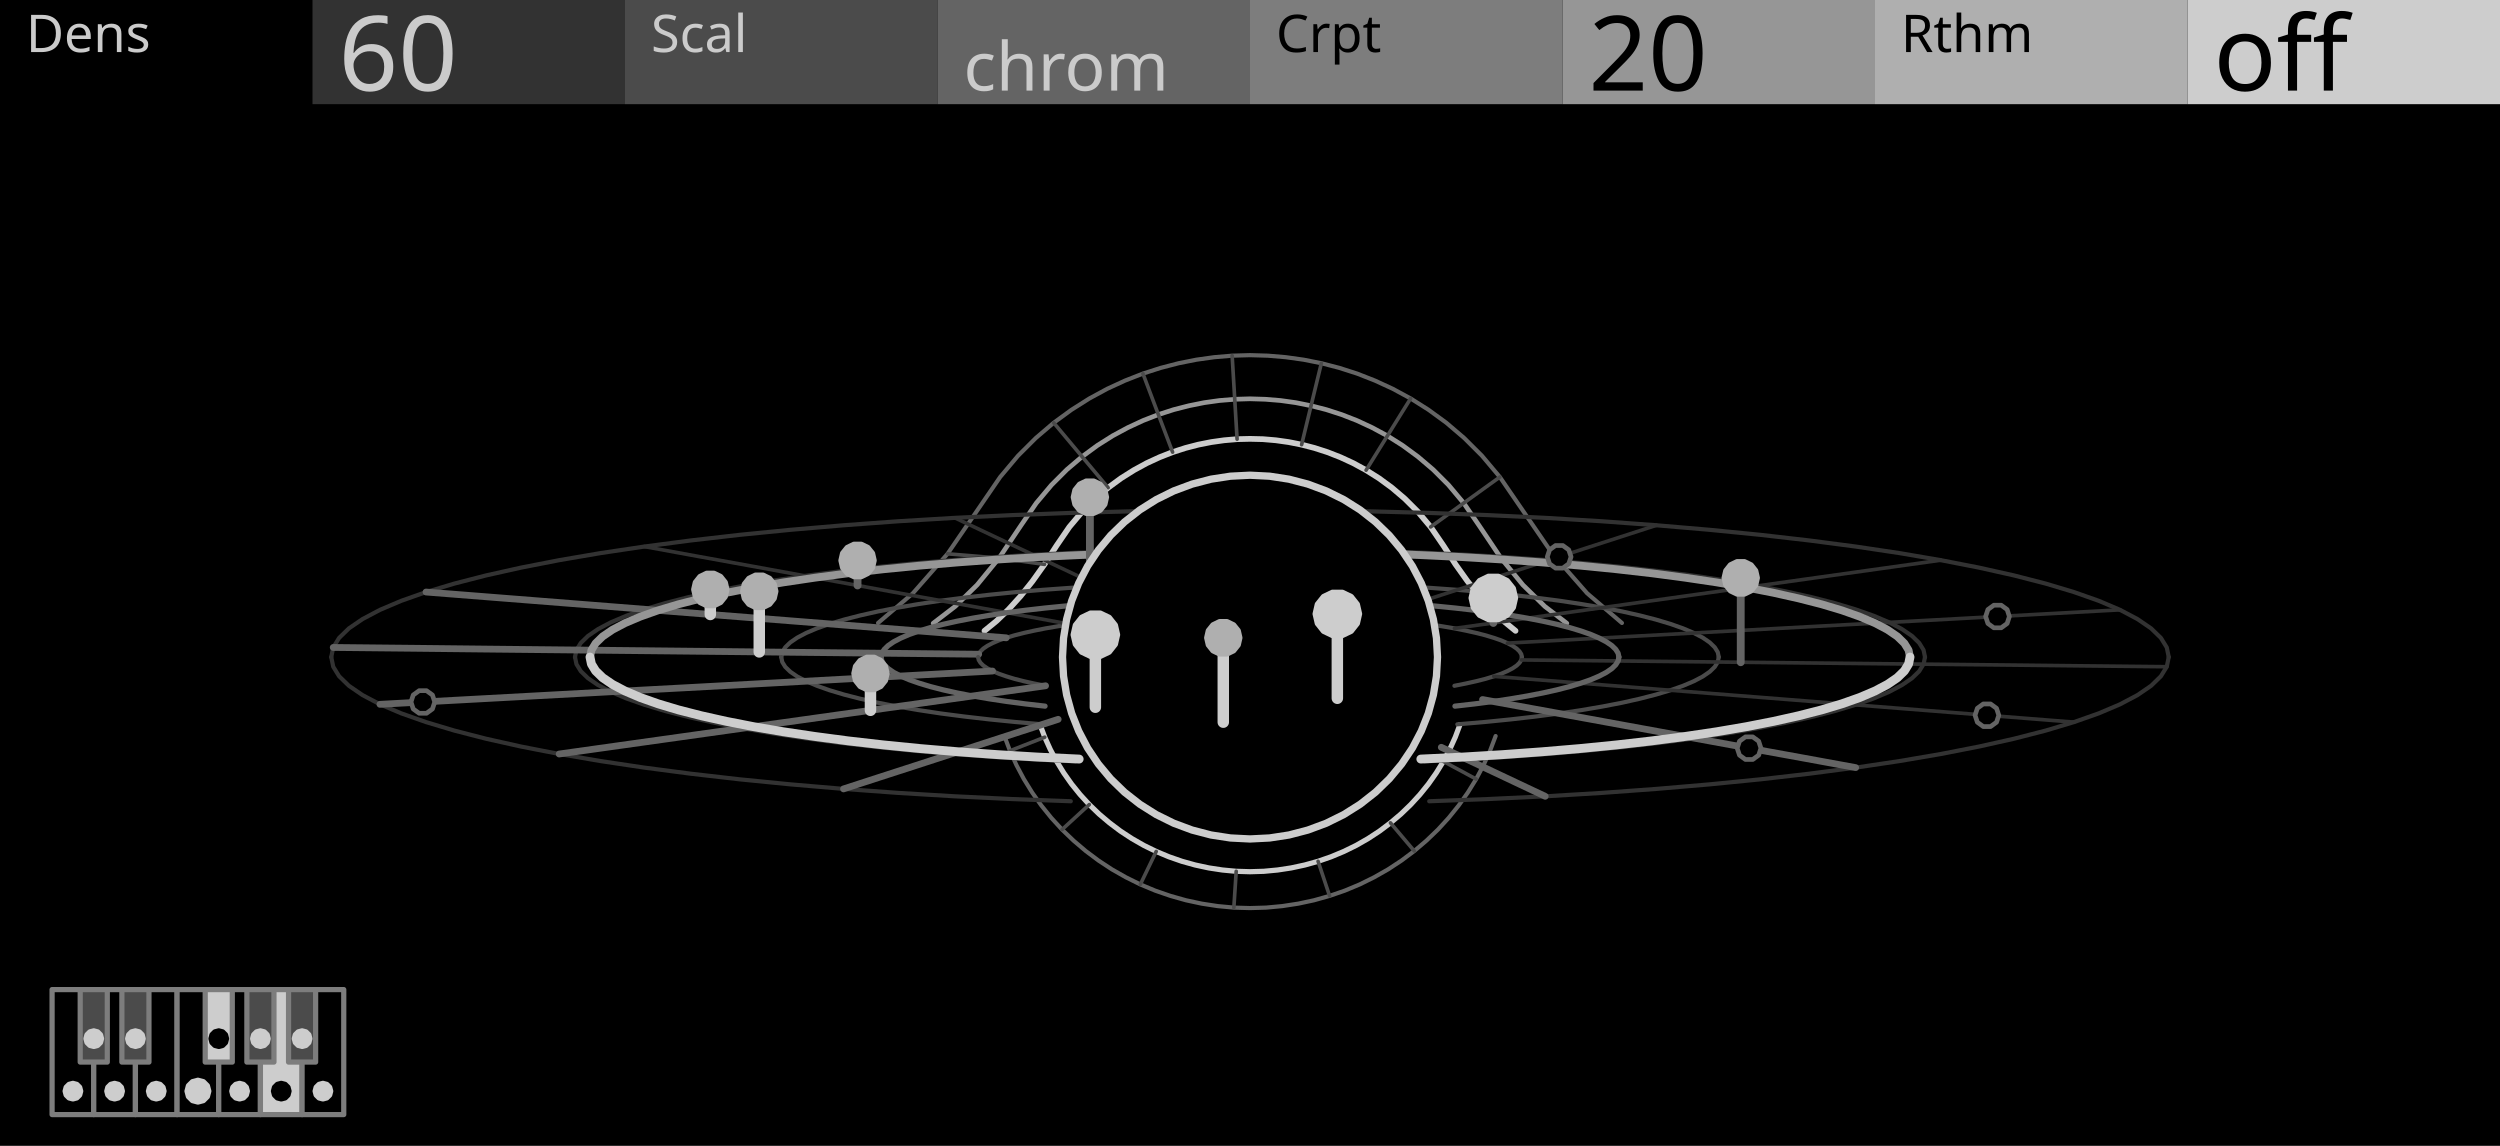
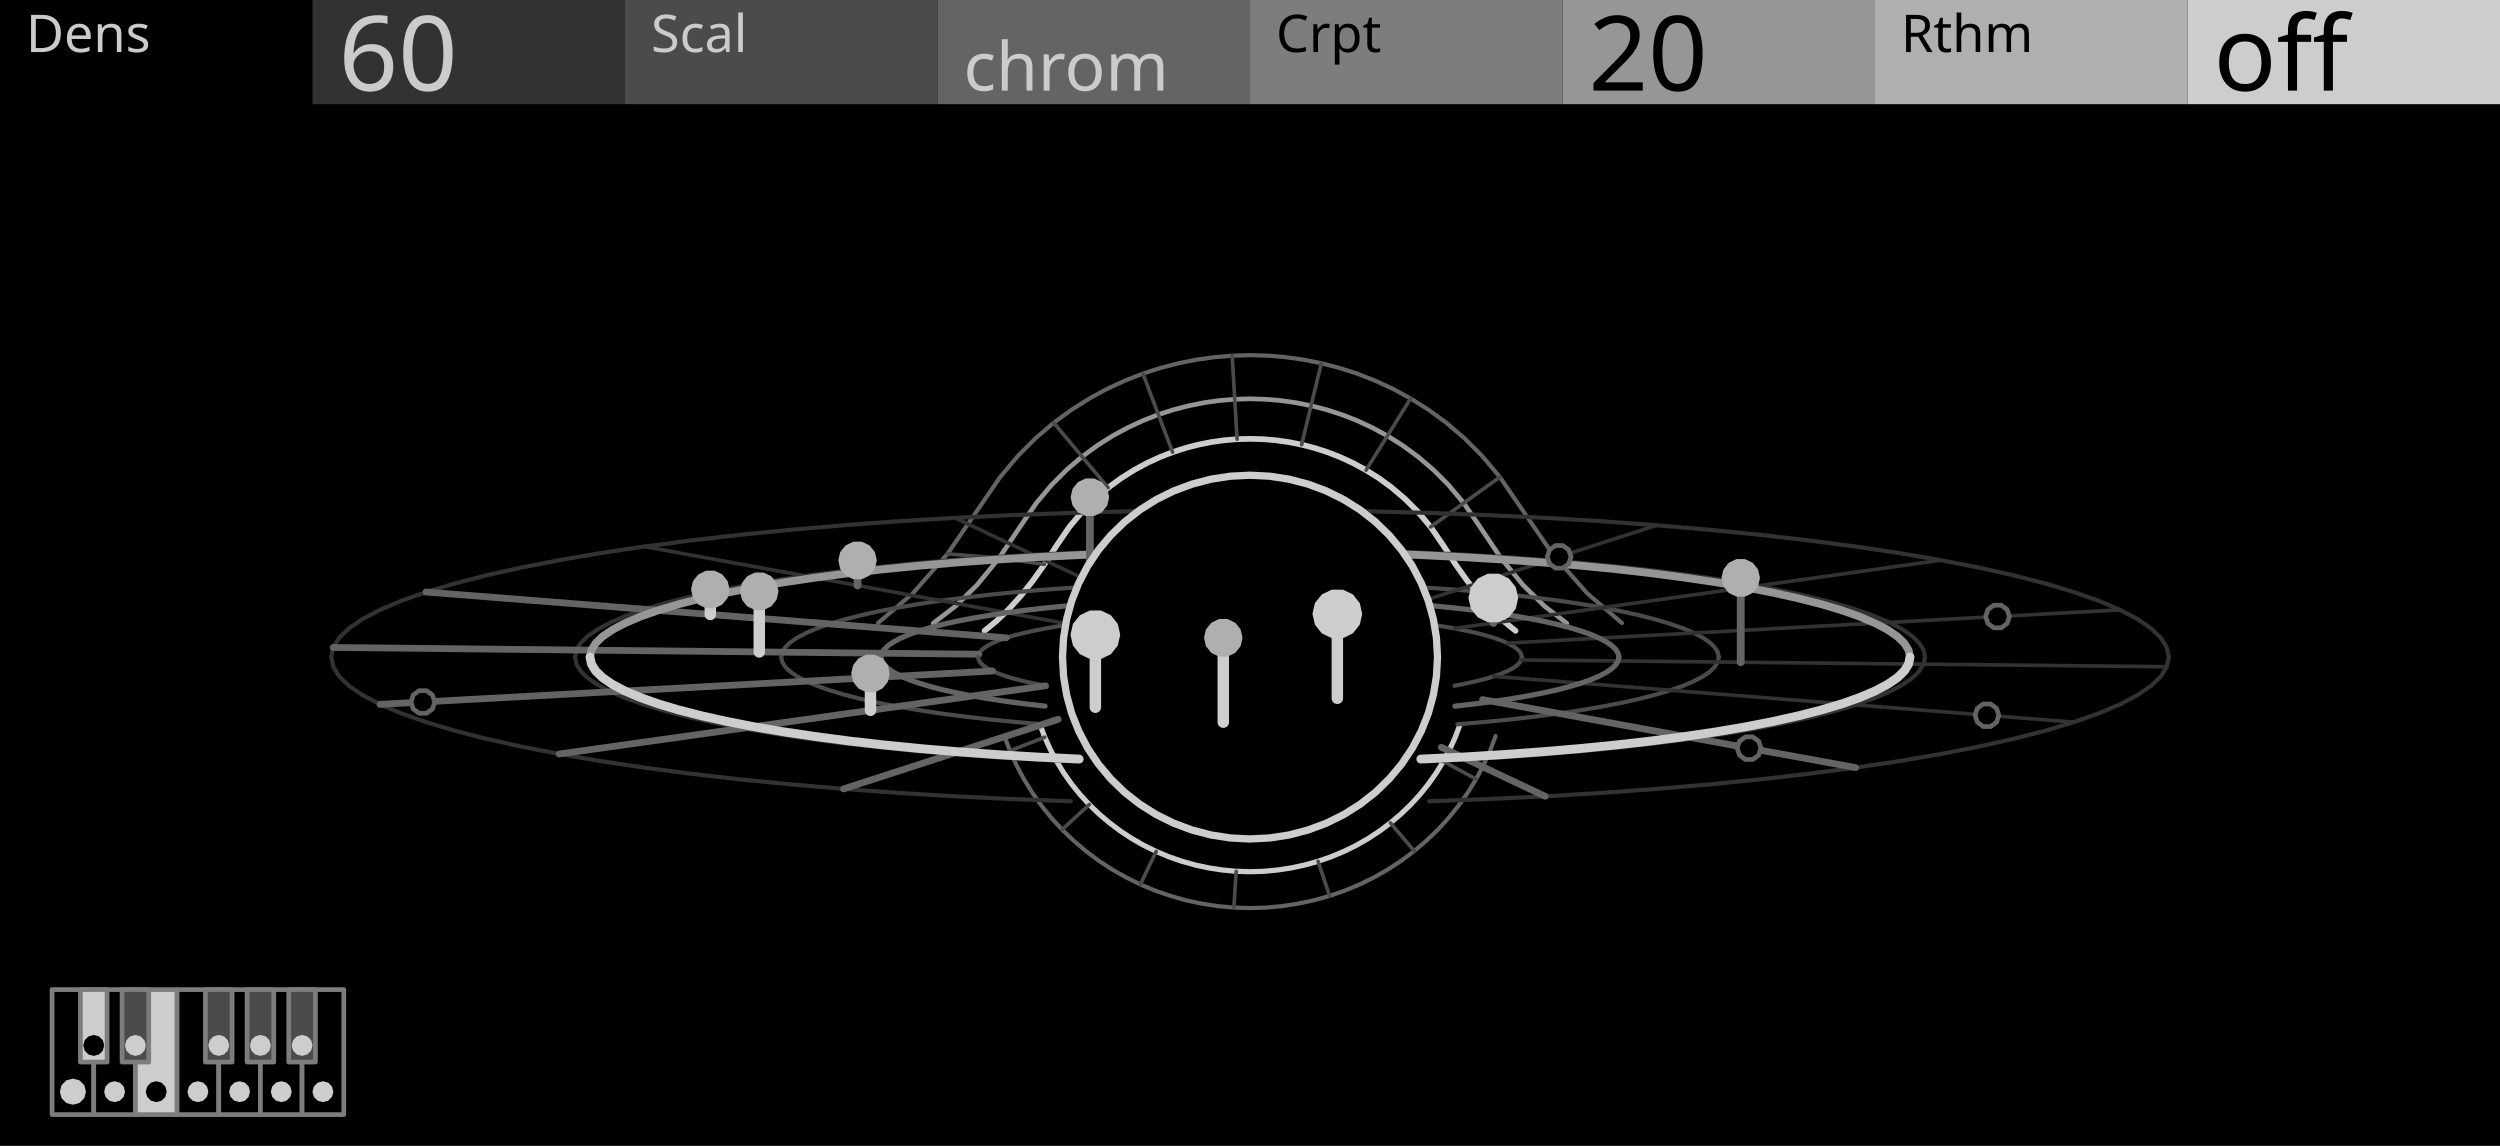
<svg xmlns="http://www.w3.org/2000/svg" width="480" height="220" viewBox="0 0 480 220">
  <rect x="0" y="0" width="480" height="220" fill="#000000" stroke="none" />
  <path d="M189.02,121.12 L191.33,119.23 L193.63,117.02 L195.94,114.47 L198.24,111.59 L200.54,108.36 L202.85,104.78 L205.32,101.17 L207.8,98.22 L210.28,95.75 L212.76,93.64 L215.23,91.83 L217.71,90.27 L220.19,88.92 L222.66,87.78 L225.14,86.81 L227.62,86.01 L230.09,85.37 L232.57,84.88 L235.05,84.53 L237.52,84.32 L240,84.26 L242.48,84.32 L244.95,84.53 L247.43,84.88 L249.91,85.37 L252.38,86.01 L254.86,86.81 L257.34,87.78 L259.81,88.92 L262.29,90.27 L264.77,91.83 L267.24,93.64 L269.72,95.75 L272.2,98.22 L274.68,101.17 L277.15,104.78 L279.46,108.36 L281.76,111.59 L284.06,114.47 L286.37,117.02 L288.67,119.23 L290.98,121.12" fill="none" stroke="#CDCDCD" stroke-width="1.1" stroke-linejoin="round" stroke-linecap="round" />
  <path d="M179.17,119.67 L183.38,116.44 L187.6,112.31 L191.82,107.15 L196.04,100.86 L198.97,96.59 L201.9,93.1 L204.83,90.17 L207.76,87.68 L210.69,85.53 L213.62,83.68 L216.55,82.1 L219.48,80.74 L222.41,79.6 L225.35,78.65 L228.28,77.9 L231.21,77.31 L234.14,76.9 L237.07,76.66 L240,76.57 L242.93,76.66 L245.86,76.9 L248.79,77.31 L251.72,77.9 L254.65,78.65 L257.59,79.6 L260.52,80.74 L263.45,82.1 L266.38,83.68 L269.31,85.53 L272.24,87.68 L275.17,90.17 L278.1,93.1 L281.03,96.59 L283.96,100.86 L288.18,107.15 L292.4,112.31 L296.62,116.44 L300.83,119.67" fill="none" stroke="#969696" stroke-width="0.9" stroke-linejoin="round" stroke-linecap="round" />
  <path d="M168.59,119.61 L175.26,113.92 L181.93,106.33 L188.61,96.58 L192.03,91.59 L195.46,87.51 L198.89,84.09 L202.31,81.17 L205.74,78.67 L209.16,76.51 L212.59,74.65 L216.02,73.07 L219.44,71.73 L222.87,70.63 L226.3,69.74 L229.72,69.06 L233.15,68.58 L236.57,68.29 L240,68.19 L243.43,68.29 L246.85,68.58 L250.28,69.06 L253.7,69.74 L257.13,70.63 L260.56,71.73 L263.98,73.07 L267.41,74.65 L270.84,76.51 L274.26,78.67 L277.69,81.17 L281.11,84.09 L284.54,87.51 L287.97,91.59 L291.39,96.58 L298.07,106.33 L304.74,113.92 L311.41,119.61" fill="none" stroke="#646464" stroke-width="0.8" stroke-linejoin="round" stroke-linecap="round" />
  <path d="M200.54,108.36 L191.82,107.15 L181.93,106.33" fill="none" stroke="#4B4B4B" stroke-width="0.7" stroke-linejoin="round" stroke-linecap="round" />
  <path d="M212.76,93.64 L207.76,87.68 L202.31,81.17" fill="none" stroke="#4B4B4B" stroke-width="0.7" stroke-linejoin="round" stroke-linecap="round" />
  <path d="M225.14,86.81 L222.41,79.6 L219.44,71.73" fill="none" stroke="#4B4B4B" stroke-width="0.7" stroke-linejoin="round" stroke-linecap="round" />
  <path d="M237.52,84.32 L237.07,76.66 L236.57,68.29" fill="none" stroke="#4B4B4B" stroke-width="0.7" stroke-linejoin="round" stroke-linecap="round" />
  <path d="M249.91,85.37 L251.72,77.9 L253.7,69.74" fill="none" stroke="#4B4B4B" stroke-width="0.7" stroke-linejoin="round" stroke-linecap="round" />
  <path d="M262.29,90.27 L266.38,83.68 L270.84,76.51" fill="none" stroke="#4B4B4B" stroke-width="0.7" stroke-linejoin="round" stroke-linecap="round" />
  <path d="M274.68,101.17 L281.03,96.59 L287.97,91.59" fill="none" stroke="#4B4B4B" stroke-width="0.7" stroke-linejoin="round" stroke-linecap="round" />
  <path d="M280.32,139.12 L279.41,141.54 L278.34,143.9 L277.12,146.19 L275.76,148.4 L274.26,150.53 L272.62,152.56 L270.86,154.48 L268.97,156.3 L266.97,157.99 L264.87,159.57 L262.67,161.01 L260.38,162.32 L258.01,163.48 L255.57,164.5 L253.07,165.37 L250.52,166.08 L247.92,166.64 L245.3,167.04 L242.65,167.29 L240,167.37 L237.35,167.29 L234.7,167.04 L232.08,166.64 L229.48,166.08 L226.93,165.37 L224.43,164.5 L221.99,163.48 L219.62,162.32 L217.33,161.01 L215.13,159.57 L213.03,157.99 L211.03,156.3 L209.14,154.48 L207.38,152.56 L205.74,150.53 L204.24,148.4 L202.88,146.19 L201.66,143.9 L200.59,141.54 L199.68,139.12" fill="none" stroke="#CDCDCD" stroke-width="1" stroke-linejoin="round" stroke-linecap="round" />
  <path d="M287.16,141.32 L286.09,144.15 L284.84,146.91 L283.42,149.58 L281.82,152.17 L280.06,154.66 L278.15,157.03 L276.09,159.28 L273.88,161.4 L271.54,163.39 L269.08,165.23 L266.51,166.92 L263.83,168.44 L261.06,169.81 L258.21,171 L255.28,172.01 L252.3,172.85 L249.27,173.5 L246.2,173.97 L243.1,174.26 L240,174.35 L236.9,174.26 L233.8,173.97 L230.73,173.5 L227.7,172.85 L224.72,172.01 L221.79,171 L218.94,169.81 L216.17,168.44 L213.49,166.92 L210.92,165.23 L208.46,163.39 L206.12,161.4 L203.91,159.28 L201.85,157.03 L199.94,154.66 L198.18,152.17 L196.58,149.58 L195.16,146.91 L193.91,144.15 L192.84,141.32" fill="none" stroke="#646464" stroke-width="0.8" stroke-linejoin="round" stroke-linecap="round" />
  <path d="M277.12,146.19 L283.42,149.58" fill="none" stroke="#4B4B4B" stroke-width="0.7" stroke-linejoin="round" stroke-linecap="round" />
  <path d="M266.97,157.99 L271.54,163.39" fill="none" stroke="#4B4B4B" stroke-width="0.7" stroke-linejoin="round" stroke-linecap="round" />
  <path d="M253.07,165.37 L255.28,172.01" fill="none" stroke="#4B4B4B" stroke-width="0.7" stroke-linejoin="round" stroke-linecap="round" />
  <path d="M237.35,167.29 L236.9,174.26" fill="none" stroke="#4B4B4B" stroke-width="0.7" stroke-linejoin="round" stroke-linecap="round" />
  <path d="M221.99,163.48 L218.94,169.81" fill="none" stroke="#4B4B4B" stroke-width="0.7" stroke-linejoin="round" stroke-linecap="round" />
  <path d="M209.14,154.48 L203.91,159.28" fill="none" stroke="#4B4B4B" stroke-width="0.7" stroke-linejoin="round" stroke-linecap="round" />
  <path d="M200.59,141.54 L193.91,144.15" fill="none" stroke="#4B4B4B" stroke-width="0.7" stroke-linejoin="round" stroke-linecap="round" />
  <path d="M187.8,126.16 L187.91,125.61 L188.25,125.07 L188.8,124.53 L189.58,124 L190.57,123.48 L191.77,122.96 L193.18,122.47 L194.79,121.98 L196.6,121.52 L198.59,121.08 L200.75,120.65 L203.09,120.25 L205.58,119.88 L208.22,119.53 L211,119.22 L213.9,118.93 L216.91,118.67 L220.02,118.44 L223.22,118.25 L226.49,118.09 L229.82,117.97 L233.19,117.88 L236.59,117.83 L240,117.81 L243.41,117.83 L246.81,117.88 L250.18,117.97 L253.51,118.09 L256.78,118.25 L259.98,118.44 L263.09,118.67 L266.1,118.93 L269,119.22 L271.78,119.53 L274.42,119.88 L276.91,120.25 L279.25,120.65 L281.41,121.08 L283.4,121.52 L285.21,121.98 L286.82,122.47 L288.23,122.96 L289.43,123.48 L290.42,124 L291.2,124.53 L291.75,125.07 L292.09,125.61 L292.2,126.16" fill="none" stroke="#4B4B4B" stroke-width="0.8" stroke-linejoin="round" stroke-linecap="round" />
  <path d="M150,126.16 L150.19,125.22 L150.77,124.28 L151.73,123.35 L153.07,122.43 L154.78,121.53 L156.85,120.65 L159.28,119.79 L162.06,118.96 L165.17,118.16 L168.6,117.39 L172.33,116.67 L176.36,115.98 L180.66,115.33 L185.21,114.74 L190,114.19 L195,113.69 L200.19,113.25 L205.56,112.86 L211.07,112.52 L216.71,112.25 L222.44,112.04 L228.25,111.88 L234.11,111.79 L240,111.76 L245.89,111.79 L251.75,111.88 L257.56,112.04 L263.29,112.25 L268.93,112.52 L274.44,112.86 L279.81,113.25 L285,113.69 L290,114.19 L294.79,114.74 L299.34,115.33 L303.64,115.98 L307.67,116.67 L311.4,117.39 L314.83,118.16 L317.94,118.96 L320.72,119.79 L323.15,120.65 L325.22,121.53 L326.93,122.43 L328.27,123.35 L329.23,124.28 L329.81,125.22 L330,126.16" fill="none" stroke="#4B4B4B" stroke-width="0.8" stroke-linejoin="round" stroke-linecap="round" />
  <path d="M110.4,126.16 L110.68,124.8 L111.51,123.45 L112.89,122.11 L114.82,120.79 L117.28,119.49 L120.27,118.22 L123.77,116.99 L127.76,115.79 L132.24,114.64 L137.18,113.54 L142.56,112.49 L148.36,111.5 L154.55,110.57 L161.1,109.71 L168,108.92 L175.2,108.2 L182.68,107.56 L190.4,107 L198.34,106.52 L206.46,106.13 L214.72,105.82 L223.08,105.6 L231.52,105.47 L240,105.42 L248.48,105.47 L256.92,105.6 L265.28,105.82 L273.54,106.13 L281.66,106.52 L289.6,107 L297.32,107.56 L304.8,108.2 L312,108.92 L318.9,109.71 L325.45,110.57 L331.64,111.5 L337.44,112.49 L342.82,113.54 L347.76,114.64 L352.24,115.79 L356.23,116.99 L359.73,118.22 L362.72,119.49 L365.18,120.79 L367.11,122.11 L368.49,123.45 L369.32,124.8 L369.6,126.16" fill="none" stroke="#323232" stroke-width="0.8" stroke-linejoin="round" stroke-linecap="round" />
  <path d="M63.6,126.16 L63.98,124.31 L65.11,122.48 L66.99,120.65 L69.61,118.86 L72.96,117.09 L77.03,115.36 L81.79,113.68 L87.23,112.05 L93.33,110.48 L100.05,108.98 L107.38,107.55 L115.27,106.2 L123.69,104.94 L132.61,103.77 L142,102.69 L151.8,101.72 L161.98,100.85 L172.49,100.08 L183.3,99.43 L194.34,98.9 L205.59,98.48 L216.98,98.18 L228.46,98 L240,97.94 L251.54,98 L263.02,98.18 L274.41,98.48 L285.66,98.9 L296.7,99.43 L307.51,100.08 L318.02,100.85 L328.2,101.72 L338,102.69 L347.39,103.77 L356.31,104.94 L364.73,106.2 L372.62,107.55 L379.95,108.98 L386.67,110.48 L392.77,112.05 L398.21,113.68 L402.97,115.36 L407.04,117.09 L410.39,118.86 L413.01,120.65 L414.89,122.48 L416.02,124.31 L416.4,126.16" fill="none" stroke="#323232" stroke-width="0.8" stroke-linejoin="round" stroke-linecap="round" />
  <path d="M187.91,125.61 L172.42,125.45 L156.93,125.29 L141.44,125.12 L125.95,124.96 L110.45,124.8 L94.96,124.64 L79.47,124.47 L63.98,124.31" fill="none" stroke="#646464" stroke-width="1.3" stroke-linejoin="round" stroke-linecap="round" />
  <path d="M193.19,122.46 L179.26,121.37 L165.34,120.27 L151.42,119.17 L137.49,118.07 L123.57,116.97 L109.65,115.87 L95.73,114.77 L81.8,113.67" fill="none" stroke="#646464" stroke-width="1.3" stroke-linejoin="round" stroke-linecap="round" />
  <path d="M205.59,119.88 L195.35,118.01 L185.12,116.14 L174.88,114.28 L164.65,112.41 L154.41,110.54 L144.18,108.67 L133.94,106.81 L123.71,104.94" fill="none" stroke="#323232" stroke-width="0.7" stroke-linejoin="round" stroke-linecap="round" />
  <path d="M223.23,118.25 L218.24,115.9 L213.25,113.55 L208.26,111.19 L203.27,108.84 L198.29,106.49 L193.3,104.14 L188.31,101.78 L183.32,99.43" fill="none" stroke="#323232" stroke-width="0.7" stroke-linejoin="round" stroke-linecap="round" />
  <path d="M243.42,117.83 L244.44,115.35 L245.46,112.87 L246.47,110.39 L247.49,107.91 L248.51,105.43 L249.53,102.95 L250.54,100.48 L251.56,98" fill="none" stroke="#323232" stroke-width="0.7" stroke-linejoin="round" stroke-linecap="round" />
  <path d="M263.09,118.67 L269.96,116.44 L276.83,114.21 L283.7,111.99 L290.57,109.76 L297.44,107.53 L304.3,105.3 L311.17,103.08 L318.04,100.85" fill="none" stroke="#323232" stroke-width="0.7" stroke-linejoin="round" stroke-linecap="round" />
  <path d="M279.25,120.65 L290.92,119.02 L302.6,117.38 L314.27,115.74 L325.95,114.1 L337.62,112.47 L349.29,110.83 L360.97,109.19 L372.64,107.55" fill="none" stroke="#323232" stroke-width="0.7" stroke-linejoin="round" stroke-linecap="round" />
  <path d="M289.43,123.48 L304.13,122.68 L318.84,121.88 L333.54,121.08 L348.24,120.28 L362.94,119.49 L377.64,118.69 L392.34,117.89 L407.05,117.09" fill="none" stroke="#323232" stroke-width="0.7" stroke-linejoin="round" stroke-linecap="round" />
  <path d="M169.17,126.16 L169.32,125.42 L169.78,124.68 L170.53,123.95 L171.58,123.23 L172.93,122.52 L174.56,121.82 L176.47,121.15 L178.66,120.49 L181.11,119.86 L183.81,119.26 L186.75,118.69 L189.92,118.15 L193.3,117.64 L196.88,117.17 L200.65,116.74 L204.58,116.35 L208.67,116 L212.89,115.69 L217.23,115.43 L221.67,115.21 L226.18,115.04 L230.75,114.92 L235.37,114.85 L240,114.83 L244.63,114.85 L249.25,114.92 L253.82,115.04 L258.33,115.21 L262.77,115.43 L267.11,115.69 L271.33,116 L275.41,116.35 L279.35,116.74 L283.12,117.17 L286.7,117.64 L290.08,118.15 L293.25,118.69 L296.19,119.26 L298.89,119.86 L301.34,120.49 L303.53,121.15 L305.44,121.82 L307.07,122.52 L308.42,123.23 L309.47,123.95 L310.22,124.68 L310.68,125.42 L310.83,126.16" fill="none" stroke="#646464" stroke-width="1" stroke-linejoin="round" stroke-linecap="round" />
  <path d="M113.28,126.16 L113.55,124.83 L114.36,123.51 L115.71,122.2 L117.6,120.91 L120.01,119.64 L122.93,118.4 L126.35,117.19 L130.26,116.02 L134.64,114.9 L139.47,113.82 L144.73,112.79 L150.4,111.82 L156.45,110.92 L162.86,110.07 L169.6,109.3 L176.64,108.6 L183.95,107.98 L191.51,107.43 L199.27,106.96 L207.2,106.58 L215.28,106.27 L223.46,106.06 L231.71,105.93 L240,105.88 L248.29,105.93 L256.54,106.06 L264.72,106.27 L272.8,106.58 L280.73,106.96 L288.49,107.43 L296.05,107.98 L303.36,108.6 L310.4,109.3 L317.14,110.07 L323.55,110.92 L329.6,111.82 L335.27,112.79 L340.53,113.82 L345.36,114.9 L349.74,116.02 L353.65,117.19 L357.07,118.4 L359.99,119.64 L362.4,120.91 L364.29,122.2 L365.64,123.51 L366.45,124.83 L366.72,126.16" fill="none" stroke="#969696" stroke-width="1.5" stroke-linejoin="round" stroke-linecap="round" />
  <path d="M145.78,125.17 L145.78,113.53" fill="none" stroke="#CDCDCD" stroke-width="2.2" stroke-linejoin="round" stroke-linecap="round" />
  <path d="M149.02,113.53 L148.69,114.94 L147.8,116.06 L146.5,116.69 L145.05,116.69 L143.75,116.06 L142.86,114.94 L142.54,113.53 L142.86,112.12 L143.75,111 L145.05,110.37 L146.5,110.37 L147.8,111 L148.69,112.12 L149.02,113.53 Z" fill="#AFAFAF" stroke="#AFAFAF" stroke-width="0.9" stroke-linejoin="round" stroke-linecap="round" />
  <path d="M136.38,117.98 L136.38,113.18" fill="none" stroke="#CDCDCD" stroke-width="2.2" stroke-linejoin="round" stroke-linecap="round" />
  <path d="M139.62,113.18 L139.3,114.59 L138.4,115.71 L137.1,116.34 L135.66,116.34 L134.36,115.71 L133.46,114.59 L133.14,113.18 L133.46,111.78 L134.36,110.65 L135.66,110.02 L137.1,110.02 L138.4,110.65 L139.3,111.78 L139.62,113.18 Z" fill="#AFAFAF" stroke="#AFAFAF" stroke-width="0.9" stroke-linejoin="round" stroke-linecap="round" />
  <path d="M164.65,112.41 L164.65,107.61" fill="none" stroke="#646464" stroke-width="1.5" stroke-linejoin="round" stroke-linecap="round" />
  <path d="M167.89,107.61 L167.57,109.01 L166.67,110.14 L165.37,110.77 L163.93,110.77 L162.63,110.14 L161.73,109.01 L161.41,107.61 L161.73,106.2 L162.63,105.08 L163.93,104.45 L165.37,104.45 L166.67,105.08 L167.57,106.2 L167.89,107.61 Z" fill="#AFAFAF" stroke="#AFAFAF" stroke-width="0.9" stroke-linejoin="round" stroke-linecap="round" />
  <path d="M209.26,111.66 L209.26,95.46" fill="none" stroke="#646464" stroke-width="1.5" stroke-linejoin="round" stroke-linecap="round" />
  <path d="M212.5,95.46 L212.18,96.87 L211.28,98 L209.98,98.62 L208.54,98.62 L207.24,98 L206.34,96.87 L206.02,95.46 L206.34,94.06 L207.24,92.93 L208.54,92.31 L209.98,92.31 L211.28,92.93 L212.18,94.06 L212.5,95.46 Z" fill="#AFAFAF" stroke="#AFAFAF" stroke-width="0.9" stroke-linejoin="round" stroke-linecap="round" />
  <path d="M253.68,98.39 L253.24,99.73 L252.1,100.56 L250.69,100.56 L249.55,99.73 L249.12,98.39 L249.55,97.05 L250.69,96.22 L252.1,96.22 L253.24,97.05 L253.68,98.39 Z" fill="#000000" stroke="#646464" stroke-width="0.9" stroke-linejoin="round" stroke-linecap="round" />
  <path d="M301.64,106.91 L301.2,108.25 L300.06,109.08 L298.66,109.08 L297.52,108.25 L297.08,106.91 L297.52,105.57 L298.66,104.74 L300.06,104.74 L301.2,105.57 L301.64,106.91 Z" fill="#000000" stroke="#646464" stroke-width="0.9" stroke-linejoin="round" stroke-linecap="round" />
  <path d="M286.72,119.61 L286.72,114.81" fill="none" stroke="#646464" stroke-width="1.5" stroke-linejoin="round" stroke-linecap="round" />
  <path d="M291.04,114.81 L290.61,116.68 L289.42,118.18 L287.68,119.02 L285.76,119.02 L284.03,118.18 L282.83,116.68 L282.4,114.81 L282.83,112.93 L284.03,111.43 L285.76,110.59 L287.68,110.59 L289.42,111.43 L290.61,112.93 L291.04,114.81 Z" fill="#CDCDCD" stroke="#CDCDCD" stroke-width="0.9" stroke-linejoin="round" stroke-linecap="round" />
  <path d="M385.8,118.37 L385.37,119.71 L384.23,120.54 L382.82,120.54 L381.68,119.71 L381.24,118.37 L381.68,117.03 L382.82,116.2 L384.23,116.2 L385.37,117.03 L385.8,118.37 Z" fill="#000000" stroke="#646464" stroke-width="0.9" stroke-linejoin="round" stroke-linecap="round" />
  <path d="M276,126.16 L275.8,129.81 L275.21,133.42 L274.24,136.95 L272.89,140.36 L271.18,143.62 L269.12,146.69 L266.75,149.53 L264.09,152.11 L261.16,154.41 L258,156.4 L254.64,158.06 L251.12,159.37 L247.48,160.32 L243.76,160.89 L240,161.08 L236.24,160.89 L232.52,160.32 L228.88,159.37 L225.36,158.06 L222,156.4 L218.84,154.41 L215.91,152.11 L213.25,149.53 L210.88,146.69 L208.82,143.62 L207.11,140.36 L205.76,136.95 L204.79,133.42 L204.2,129.81 L204,126.16 L204.2,122.51 L204.79,118.9 L205.76,115.37 L207.11,111.96 L208.82,108.7 L210.88,105.63 L213.25,102.79 L215.91,100.21 L218.84,97.91 L222,95.92 L225.36,94.26 L228.88,92.95 L232.52,92 L236.24,91.43 L240,91.24 L243.76,91.43 L247.48,92 L251.12,92.95 L254.64,94.26 L258,95.92 L261.16,97.91 L264.09,100.21 L266.75,102.79 L269.12,105.63 L271.18,108.7 L272.89,111.96 L274.24,115.37 L275.21,118.9 L275.8,122.51 L276,126.16 Z" fill="#000000" stroke="#CDCDCD" stroke-width="1.4" stroke-linejoin="round" stroke-linecap="round" />
  <path d="M292.2,126.16 L292.09,126.71 L291.75,127.25 L291.2,127.79 L290.42,128.32 L289.43,128.84 L288.23,129.36 L286.82,129.85 L285.21,130.34 L283.4,130.8 L281.41,131.24 L279.25,131.67" fill="none" stroke="#4B4B4B" stroke-width="0.8" stroke-linejoin="round" stroke-linecap="round" />
  <path d="M200.75,131.67 L198.59,131.24 L196.6,130.8 L194.79,130.34 L193.18,129.85 L191.77,129.36 L190.57,128.84 L189.58,128.32 L188.8,127.79 L188.25,127.25 L187.91,126.71 L187.8,126.16" fill="none" stroke="#4B4B4B" stroke-width="0.8" stroke-linejoin="round" stroke-linecap="round" />
  <path d="M330,126.16 L329.81,127.1 L329.23,128.04 L328.27,128.97 L326.93,129.89 L325.22,130.79 L323.15,131.67 L320.72,132.53 L317.94,133.36 L314.83,134.16 L311.4,134.93 L307.67,135.65 L303.64,136.34 L299.34,136.99 L294.79,137.58 L290,138.13 L285,138.63 L279.81,139.07" fill="none" stroke="#4B4B4B" stroke-width="0.8" stroke-linejoin="round" stroke-linecap="round" />
  <path d="M200.19,139.07 L195,138.63 L190,138.13 L185.21,137.58 L180.66,136.99 L176.36,136.34 L172.33,135.65 L168.6,134.93 L165.17,134.16 L162.06,133.36 L159.28,132.53 L156.85,131.67 L154.78,130.79 L153.07,129.89 L151.73,128.97 L150.77,128.04 L150.19,127.1 L150,126.16" fill="none" stroke="#4B4B4B" stroke-width="0.8" stroke-linejoin="round" stroke-linecap="round" />
  <path d="M369.6,126.16 L369.32,127.52 L368.49,128.87 L367.11,130.21 L365.18,131.53 L362.72,132.83 L359.73,134.1 L356.23,135.33 L352.24,136.53 L347.76,137.68 L342.82,138.78 L337.44,139.83 L331.64,140.82 L325.45,141.75 L318.9,142.61 L312,143.4 L304.8,144.12 L297.32,144.76 L289.6,145.32 L281.66,145.8 L273.54,146.19" fill="none" stroke="#323232" stroke-width="0.8" stroke-linejoin="round" stroke-linecap="round" />
  <path d="M206.46,146.19 L198.34,145.8 L190.4,145.32 L182.68,144.76 L175.2,144.12 L168,143.4 L161.1,142.61 L154.55,141.75 L148.36,140.82 L142.56,139.83 L137.18,138.78 L132.24,137.68 L127.76,136.53 L123.77,135.33 L120.27,134.1 L117.28,132.83 L114.82,131.53 L112.89,130.21 L111.51,128.87 L110.68,127.52 L110.4,126.16" fill="none" stroke="#323232" stroke-width="0.8" stroke-linejoin="round" stroke-linecap="round" />
  <path d="M416.4,126.16 L416.02,128.01 L414.89,129.84 L413.01,131.67 L410.39,133.46 L407.04,135.23 L402.97,136.96 L398.21,138.64 L392.77,140.27 L386.67,141.84 L379.95,143.34 L372.62,144.77 L364.73,146.12 L356.31,147.38 L347.39,148.55 L338,149.63 L328.2,150.6 L318.02,151.47 L307.51,152.24 L296.7,152.89 L285.66,153.42 L274.41,153.84" fill="none" stroke="#323232" stroke-width="0.8" stroke-linejoin="round" stroke-linecap="round" />
  <path d="M205.59,153.84 L194.34,153.42 L183.3,152.89 L172.49,152.24 L161.98,151.47 L151.8,150.6 L142,149.63 L132.61,148.55 L123.69,147.38 L115.27,146.12 L107.38,144.77 L100.05,143.34 L93.33,141.84 L87.23,140.27 L81.79,138.64 L77.03,136.96 L72.96,135.23 L69.61,133.46 L66.99,131.67 L65.11,129.84 L63.98,128.01 L63.6,126.16" fill="none" stroke="#323232" stroke-width="0.8" stroke-linejoin="round" stroke-linecap="round" />
  <path d="M284.65,134.31 L294.88,136.18 L305.12,138.04 L315.35,139.91 L325.59,141.78 L335.82,143.65 L346.06,145.51 L356.29,147.38" fill="none" stroke="#646464" stroke-width="1.3" stroke-linejoin="round" stroke-linecap="round" />
  <path d="M276.73,143.48 L281.71,145.83 L286.7,148.18 L291.69,150.54 L296.68,152.89" fill="none" stroke="#646464" stroke-width="1.3" stroke-linejoin="round" stroke-linecap="round" />
  <path d="M203.17,138.11 L196.3,140.33 L189.43,142.56 L182.56,144.79 L175.7,147.02 L168.83,149.24 L161.96,151.47" fill="none" stroke="#646464" stroke-width="1.3" stroke-linejoin="round" stroke-linecap="round" />
  <path d="M200.75,131.67 L189.08,133.3 L177.4,134.94 L165.73,136.58 L154.05,138.22 L142.38,139.85 L130.71,141.49 L119.03,143.13 L107.36,144.77" fill="none" stroke="#646464" stroke-width="1.3" stroke-linejoin="round" stroke-linecap="round" />
  <path d="M190.57,128.84 L175.87,129.64 L161.16,130.44 L146.46,131.24 L131.76,132.04 L117.06,132.83 L102.36,133.63 L87.66,134.43 L72.95,135.23" fill="none" stroke="#646464" stroke-width="1.3" stroke-linejoin="round" stroke-linecap="round" />
  <path d="M292.09,126.71 L307.58,126.87 L323.07,127.03 L338.56,127.2 L354.05,127.36 L369.55,127.52 L385.04,127.68 L400.53,127.85 L416.02,128.01" fill="none" stroke="#323232" stroke-width="0.7" stroke-linejoin="round" stroke-linecap="round" />
  <path d="M286.81,129.86 L300.74,130.95 L314.66,132.05 L328.58,133.15 L342.51,134.25 L356.43,135.35 L370.35,136.45 L384.27,137.55 L398.2,138.65" fill="none" stroke="#323232" stroke-width="0.7" stroke-linejoin="round" stroke-linecap="round" />
  <path d="M310.83,126.16 L310.68,126.9 L310.22,127.64 L309.47,128.37 L308.42,129.09 L307.07,129.8 L305.44,130.5 L303.53,131.17 L301.34,131.83 L298.89,132.46 L296.19,133.06 L293.25,133.63 L290.08,134.17 L286.7,134.68 L283.12,135.15 L279.35,135.58" fill="none" stroke="#646464" stroke-width="1" stroke-linejoin="round" stroke-linecap="round" />
  <path d="M200.65,135.58 L196.88,135.15 L193.3,134.68 L189.92,134.17 L186.75,133.63 L183.81,133.06 L181.11,132.46 L178.66,131.83 L176.47,131.17 L174.56,130.5 L172.93,129.8 L171.58,129.09 L170.53,128.37 L169.78,127.64 L169.32,126.9 L169.17,126.16" fill="none" stroke="#646464" stroke-width="1" stroke-linejoin="round" stroke-linecap="round" />
  <path d="M366.72,126.16 L366.45,127.49 L365.64,128.81 L364.29,130.12 L362.4,131.41 L359.99,132.68 L357.07,133.92 L353.65,135.13 L349.74,136.3 L345.36,137.42 L340.53,138.5 L335.27,139.53 L329.6,140.5 L323.55,141.4 L317.14,142.25 L310.4,143.02 L303.36,143.72 L296.05,144.34 L288.49,144.89 L280.73,145.36 L272.8,145.74" fill="none" stroke="#CDCDCD" stroke-width="1.7" stroke-linejoin="round" stroke-linecap="round" />
  <path d="M207.2,145.74 L199.27,145.36 L191.51,144.89 L183.95,144.34 L176.64,143.72 L169.6,143.02 L162.86,142.25 L156.45,141.4 L150.4,140.5 L144.73,139.53 L139.47,138.5 L134.64,137.42 L130.26,136.3 L126.35,135.13 L122.93,133.92 L120.01,132.68 L117.6,131.41 L115.71,130.12 L114.36,128.81 L113.55,127.49 L113.28,126.16" fill="none" stroke="#CDCDCD" stroke-width="1.7" stroke-linejoin="round" stroke-linecap="round" />
  <path d="M338.1,143.65 L337.67,144.99 L336.53,145.82 L335.12,145.82 L333.98,144.99 L333.54,143.65 L333.98,142.31 L335.12,141.48 L336.53,141.48 L337.67,142.31 L338.1,143.65 Z" fill="#000000" stroke="#646464" stroke-width="0.9" stroke-linejoin="round" stroke-linecap="round" />
  <path d="M256.77,134.07 L256.77,117.87" fill="none" stroke="#CDCDCD" stroke-width="2.2" stroke-linejoin="round" stroke-linecap="round" />
  <path d="M261.09,117.87 L260.66,119.74 L259.47,121.25 L257.73,122.08 L255.81,122.08 L254.08,121.25 L252.88,119.74 L252.45,117.87 L252.88,115.99 L254.08,114.49 L255.81,113.66 L257.73,113.66 L259.47,114.49 L260.66,115.99 L261.09,117.87 Z" fill="#CDCDCD" stroke="#CDCDCD" stroke-width="0.9" stroke-linejoin="round" stroke-linecap="round" />
  <path d="M234.87,138.66 L234.87,122.46" fill="none" stroke="#CDCDCD" stroke-width="2.2" stroke-linejoin="round" stroke-linecap="round" />
  <path d="M238.11,122.46 L237.79,123.86 L236.89,124.99 L235.59,125.62 L234.15,125.62 L232.85,124.99 L231.95,123.86 L231.63,122.46 L231.95,121.05 L232.85,119.93 L234.15,119.3 L235.59,119.3 L236.89,119.93 L237.79,121.05 L238.11,122.46 Z" fill="#AFAFAF" stroke="#AFAFAF" stroke-width="0.9" stroke-linejoin="round" stroke-linecap="round" />
  <path d="M210.31,135.79 L210.31,121.87" fill="none" stroke="#CDCDCD" stroke-width="2.2" stroke-linejoin="round" stroke-linecap="round" />
  <path d="M214.63,121.87 L214.2,123.74 L213.01,125.25 L211.27,126.08 L209.35,126.08 L207.62,125.25 L206.42,123.74 L205.99,121.87 L206.42,119.99 L207.62,118.49 L209.35,117.66 L211.27,117.66 L213.01,118.49 L214.2,119.99 L214.63,121.87 Z" fill="#CDCDCD" stroke="#CDCDCD" stroke-width="0.9" stroke-linejoin="round" stroke-linecap="round" />
  <path d="M167.13,136.38 L167.13,129.3" fill="none" stroke="#CDCDCD" stroke-width="2.2" stroke-linejoin="round" stroke-linecap="round" />
  <path d="M170.37,129.3 L170.05,130.71 L169.15,131.84 L167.85,132.46 L166.41,132.46 L165.11,131.84 L164.21,130.71 L163.89,129.3 L164.21,127.9 L165.11,126.77 L166.41,126.14 L167.85,126.14 L169.15,126.77 L170.05,127.9 L170.37,129.3 Z" fill="#AFAFAF" stroke="#AFAFAF" stroke-width="0.9" stroke-linejoin="round" stroke-linecap="round" />
  <path d="M83.47,134.78 L83.03,136.12 L81.89,136.95 L80.48,136.95 L79.34,136.12 L78.91,134.78 L79.34,133.44 L80.48,132.61 L81.89,132.61 L83.03,133.44 L83.47,134.78 Z" fill="#000000" stroke="#646464" stroke-width="0.9" stroke-linejoin="round" stroke-linecap="round" />
  <path d="M334.22,127.15 L334.22,110.95" fill="none" stroke="#646464" stroke-width="1.5" stroke-linejoin="round" stroke-linecap="round" />
  <path d="M337.46,110.95 L337.14,112.36 L336.25,113.48 L334.95,114.11 L333.5,114.11 L332.2,113.48 L331.31,112.36 L330.98,110.95 L331.31,109.54 L332.2,108.42 L333.5,107.79 L334.95,107.79 L336.25,108.42 L337.14,109.54 L337.46,110.95 Z" fill="#AFAFAF" stroke="#AFAFAF" stroke-width="0.9" stroke-linejoin="round" stroke-linecap="round" />
  <path d="M383.77,137.33 L383.33,138.67 L382.19,139.5 L380.79,139.5 L379.65,138.67 L379.21,137.33 L379.65,135.99 L380.79,135.16 L382.19,135.16 L383.33,135.99 L383.77,137.33 Z" fill="#000000" stroke="#646464" stroke-width="0.9" stroke-linejoin="round" stroke-linecap="round" />
-   <path d="M10,190 L18,190 L18,214 L10,214 Z" fill="#000000" stroke="#7D7D7D" stroke-width="1" stroke-linejoin="round" stroke-linecap="round" />
-   <path d="M18,190 L26,190 L26,214 L18,214 Z" fill="#000000" stroke="#7D7D7D" stroke-width="1" stroke-linejoin="round" stroke-linecap="round" />
-   <path d="M26,190 L34,190 L34,214 L26,214 Z" fill="#000000" stroke="#7D7D7D" stroke-width="1" stroke-linejoin="round" stroke-linecap="round" />
-   <path d="M34,190 L42,190 L42,214 L34,214 Z" fill="#000000" stroke="#7D7D7D" stroke-width="1" stroke-linejoin="round" stroke-linecap="round" />
-   <path d="M42,190 L50,190 L50,214 L42,214 Z" fill="#000000" stroke="#7D7D7D" stroke-width="1" stroke-linejoin="round" stroke-linecap="round" />
-   <path d="M50,190 L58,190 L58,214 L50,214 Z" fill="#CDCDCD" stroke="#7D7D7D" stroke-width="1" stroke-linejoin="round" stroke-linecap="round" />
-   <path d="M58,190 L66,190 L66,214 L58,214 Z" fill="#000000" stroke="#7D7D7D" stroke-width="1" stroke-linejoin="round" stroke-linecap="round" />
-   <path d="M15.4,190 L20.6,190 L20.6,203.92 L15.4,203.92 Z" fill="#4B4B4B" stroke="#7D7D7D" stroke-width="1" stroke-linejoin="round" stroke-linecap="round" />
-   <path d="M23.4,190 L28.6,190 L28.6,203.92 L23.4,203.92 Z" fill="#4B4B4B" stroke="#7D7D7D" stroke-width="1" stroke-linejoin="round" stroke-linecap="round" />
-   <path d="M39.4,190 L44.6,190 L44.6,203.92 L39.4,203.92 Z" fill="#CDCDCD" stroke="#7D7D7D" stroke-width="1" stroke-linejoin="round" stroke-linecap="round" />
-   <path d="M47.4,190 L52.6,190 L52.6,203.92 L47.4,203.92 Z" fill="#4B4B4B" stroke="#7D7D7D" stroke-width="1" stroke-linejoin="round" stroke-linecap="round" />
-   <path d="M55.4,190 L60.6,190 L60.6,203.92 L55.4,203.92 Z" fill="#4B4B4B" stroke="#7D7D7D" stroke-width="1" stroke-linejoin="round" stroke-linecap="round" />
-   <path d="M15.6,209.5 L15.39,210.3 L14.8,210.89 L14,211.1 L13.2,210.89 L12.61,210.3 L12.4,209.5 L12.61,208.7 L13.2,208.11 L14,207.9 L14.8,208.11 L15.39,208.7 L15.6,209.5 Z" fill="#CDCDCD" stroke="#CDCDCD" stroke-width="0.8" stroke-linejoin="round" stroke-linecap="round" />
-   <path d="M19.6,199.42 L19.39,200.22 L18.8,200.81 L18,201.02 L17.2,200.81 L16.61,200.22 L16.4,199.42 L16.61,198.62 L17.2,198.03 L18,197.82 L18.8,198.03 L19.39,198.62 L19.6,199.42 Z" fill="#CDCDCD" stroke="#CDCDCD" stroke-width="0.8" stroke-linejoin="round" stroke-linecap="round" />
-   <path d="M23.6,209.5 L23.39,210.3 L22.8,210.89 L22,211.1 L21.2,210.89 L20.61,210.3 L20.4,209.5 L20.61,208.7 L21.2,208.11 L22,207.9 L22.8,208.11 L23.39,208.7 L23.6,209.5 Z" fill="#CDCDCD" stroke="#CDCDCD" stroke-width="0.8" stroke-linejoin="round" stroke-linecap="round" />
-   <path d="M27.6,199.42 L27.39,200.22 L26.8,200.81 L26,201.02 L25.2,200.81 L24.61,200.22 L24.4,199.42 L24.61,198.62 L25.2,198.03 L26,197.82 L26.8,198.03 L27.39,198.62 L27.6,199.42 Z" fill="#CDCDCD" stroke="#CDCDCD" stroke-width="0.8" stroke-linejoin="round" stroke-linecap="round" />
-   <path d="M31.6,209.5 L31.39,210.3 L30.8,210.89 L30,211.1 L29.2,210.89 L28.61,210.3 L28.4,209.5 L28.61,208.7 L29.2,208.11 L30,207.9 L30.8,208.11 L31.39,208.7 L31.6,209.5 Z" fill="#CDCDCD" stroke="#CDCDCD" stroke-width="0.8" stroke-linejoin="round" stroke-linecap="round" />
-   <path d="M40.2,209.5 L39.91,210.6 L39.1,211.41 L38,211.7 L36.9,211.41 L36.09,210.6 L35.8,209.5 L36.09,208.4 L36.9,207.59 L38,207.3 L39.1,207.59 L39.91,208.4 L40.2,209.5 Z" fill="#CDCDCD" stroke="#CDCDCD" stroke-width="0.8" stroke-linejoin="round" stroke-linecap="round" />
-   <path d="M43.6,199.42 L43.39,200.22 L42.8,200.81 L42,201.02 L41.2,200.81 L40.61,200.22 L40.4,199.42 L40.61,198.62 L41.2,198.03 L42,197.82 L42.8,198.03 L43.39,198.62 L43.6,199.42 Z" fill="#000000" stroke="#000000" stroke-width="0.8" stroke-linejoin="round" stroke-linecap="round" />
-   <path d="M47.6,209.5 L47.39,210.3 L46.8,210.89 L46,211.1 L45.2,210.89 L44.61,210.3 L44.4,209.5 L44.61,208.7 L45.2,208.11 L46,207.9 L46.8,208.11 L47.39,208.7 L47.6,209.5 Z" fill="#CDCDCD" stroke="#CDCDCD" stroke-width="0.8" stroke-linejoin="round" stroke-linecap="round" />
-   <path d="M51.6,199.42 L51.39,200.22 L50.8,200.81 L50,201.02 L49.2,200.81 L48.61,200.22 L48.4,199.42 L48.61,198.62 L49.2,198.03 L50,197.82 L50.8,198.03 L51.39,198.62 L51.6,199.42 Z" fill="#CDCDCD" stroke="#CDCDCD" stroke-width="0.8" stroke-linejoin="round" stroke-linecap="round" />
-   <path d="M55.6,209.5 L55.39,210.3 L54.8,210.89 L54,211.1 L53.2,210.89 L52.61,210.3 L52.4,209.5 L52.61,208.7 L53.2,208.11 L54,207.9 L54.8,208.11 L55.39,208.7 L55.6,209.5 Z" fill="#000000" stroke="#000000" stroke-width="0.8" stroke-linejoin="round" stroke-linecap="round" />
-   <path d="M59.6,199.42 L59.39,200.22 L58.8,200.81 L58,201.02 L57.2,200.81 L56.61,200.22 L56.4,199.42 L56.61,198.62 L57.2,198.03 L58,197.82 L58.8,198.03 L59.39,198.62 L59.6,199.42 Z" fill="#CDCDCD" stroke="#CDCDCD" stroke-width="0.8" stroke-linejoin="round" stroke-linecap="round" />
-   <path d="M63.6,209.5 L63.39,210.3 L62.8,210.89 L62,211.1 L61.2,210.89 L60.61,210.3 L60.4,209.5 L60.61,208.7 L61.2,208.11 L62,207.9 L62.8,208.11 L63.39,208.7 L63.6,209.5 Z" fill="#CDCDCD" stroke="#CDCDCD" stroke-width="0.8" stroke-linejoin="round" stroke-linecap="round" />
+   <path d="M10,190 L18,190 L18,214 L10,214 Z" fill="#000000" stroke="#7D7D7D" stroke-width="0.9" stroke-linejoin="round" stroke-linecap="round" />
+   <path d="M18,190 L26,190 L26,214 L18,214 Z" fill="#000000" stroke="#7D7D7D" stroke-width="0.9" stroke-linejoin="round" stroke-linecap="round" />
+   <path d="M26,190 L34,190 L34,214 L26,214 Z" fill="#CDCDCD" stroke="#7D7D7D" stroke-width="0.9" stroke-linejoin="round" stroke-linecap="round" />
+   <path d="M34,190 L42,190 L42,214 L34,214 Z" fill="#000000" stroke="#7D7D7D" stroke-width="0.9" stroke-linejoin="round" stroke-linecap="round" />
+   <path d="M42,190 L50,190 L50,214 L42,214 Z" fill="#000000" stroke="#7D7D7D" stroke-width="0.9" stroke-linejoin="round" stroke-linecap="round" />
+   <path d="M50,190 L58,190 L58,214 L50,214 Z" fill="#000000" stroke="#7D7D7D" stroke-width="0.9" stroke-linejoin="round" stroke-linecap="round" />
+   <path d="M58,190 L66,190 L66,214 L58,214 Z" fill="#000000" stroke="#7D7D7D" stroke-width="0.9" stroke-linejoin="round" stroke-linecap="round" />
+   <path d="M15.44,190 L20.56,190 L20.56,203.92 L15.44,203.92 Z" fill="#CDCDCD" stroke="#7D7D7D" stroke-width="0.9" stroke-linejoin="round" stroke-linecap="round" />
+   <path d="M23.44,190 L28.56,190 L28.56,203.92 L23.44,203.92 Z" fill="#4B4B4B" stroke="#7D7D7D" stroke-width="0.9" stroke-linejoin="round" stroke-linecap="round" />
+   <path d="M39.44,190 L44.56,190 L44.56,203.92 L39.44,203.92 Z" fill="#4B4B4B" stroke="#7D7D7D" stroke-width="0.9" stroke-linejoin="round" stroke-linecap="round" />
+   <path d="M47.44,190 L52.56,190 L52.56,203.92 L47.44,203.92 Z" fill="#4B4B4B" stroke="#7D7D7D" stroke-width="0.9" stroke-linejoin="round" stroke-linecap="round" />
+   <path d="M55.44,190 L60.56,190 L60.56,203.92 L55.44,203.92 Z" fill="#4B4B4B" stroke="#7D7D7D" stroke-width="0.9" stroke-linejoin="round" stroke-linecap="round" />
+   <path d="M16.2,209.6 L15.91,210.7 L15.1,211.51 L14,211.8 L12.9,211.51 L12.09,210.7 L11.8,209.6 L12.09,208.5 L12.9,207.69 L14,207.4 L15.1,207.69 L15.91,208.5 L16.2,209.6 Z" fill="#CDCDCD" stroke="#CDCDCD" stroke-width="0.6" stroke-linejoin="round" stroke-linecap="round" />
+   <path d="M19.7,200.72 L19.47,201.57 L18.85,202.19 L18,202.42 L17.15,202.19 L16.53,201.57 L16.3,200.72 L16.53,199.87 L17.15,199.25 L18,199.02 L18.85,199.25 L19.47,199.87 L19.7,200.72 Z" fill="#000000" stroke="#000000" stroke-width="0.6" stroke-linejoin="round" stroke-linecap="round" />
+   <path d="M23.7,209.6 L23.47,210.45 L22.85,211.07 L22,211.3 L21.15,211.07 L20.53,210.45 L20.3,209.6 L20.53,208.75 L21.15,208.13 L22,207.9 L22.85,208.13 L23.47,208.75 L23.7,209.6 Z" fill="#CDCDCD" stroke="#CDCDCD" stroke-width="0.6" stroke-linejoin="round" stroke-linecap="round" />
+   <path d="M27.7,200.72 L27.47,201.57 L26.85,202.19 L26,202.42 L25.15,202.19 L24.53,201.57 L24.3,200.72 L24.53,199.87 L25.15,199.25 L26,199.02 L26.85,199.25 L27.47,199.87 L27.7,200.72 Z" fill="#CDCDCD" stroke="#CDCDCD" stroke-width="0.6" stroke-linejoin="round" stroke-linecap="round" />
+   <path d="M31.7,209.6 L31.47,210.45 L30.85,211.07 L30,211.3 L29.15,211.07 L28.53,210.45 L28.3,209.6 L28.53,208.75 L29.15,208.13 L30,207.9 L30.85,208.13 L31.47,208.75 L31.7,209.6 Z" fill="#000000" stroke="#000000" stroke-width="0.6" stroke-linejoin="round" stroke-linecap="round" />
+   <path d="M39.7,209.6 L39.47,210.45 L38.85,211.07 L38,211.3 L37.15,211.07 L36.53,210.45 L36.3,209.6 L36.53,208.75 L37.15,208.13 L38,207.9 L38.85,208.13 L39.47,208.75 L39.7,209.6 Z" fill="#CDCDCD" stroke="#CDCDCD" stroke-width="0.6" stroke-linejoin="round" stroke-linecap="round" />
+   <path d="M43.7,200.72 L43.47,201.57 L42.85,202.19 L42,202.42 L41.15,202.19 L40.53,201.57 L40.3,200.72 L40.53,199.87 L41.15,199.25 L42,199.02 L42.85,199.25 L43.47,199.87 L43.7,200.72 Z" fill="#CDCDCD" stroke="#CDCDCD" stroke-width="0.6" stroke-linejoin="round" stroke-linecap="round" />
+   <path d="M47.7,209.6 L47.47,210.45 L46.85,211.07 L46,211.3 L45.15,211.07 L44.53,210.45 L44.3,209.6 L44.53,208.75 L45.15,208.13 L46,207.9 L46.85,208.13 L47.47,208.75 L47.7,209.6 Z" fill="#CDCDCD" stroke="#CDCDCD" stroke-width="0.6" stroke-linejoin="round" stroke-linecap="round" />
+   <path d="M51.7,200.72 L51.47,201.57 L50.85,202.19 L50,202.42 L49.15,202.19 L48.53,201.57 L48.3,200.72 L48.53,199.87 L49.15,199.25 L50,199.02 L50.85,199.25 L51.47,199.87 L51.7,200.72 Z" fill="#CDCDCD" stroke="#CDCDCD" stroke-width="0.6" stroke-linejoin="round" stroke-linecap="round" />
+   <path d="M55.7,209.6 L55.47,210.45 L54.85,211.07 L54,211.3 L53.15,211.07 L52.53,210.45 L52.3,209.6 L52.53,208.75 L53.15,208.13 L54,207.9 L54.85,208.13 L55.47,208.75 L55.7,209.6 Z" fill="#CDCDCD" stroke="#CDCDCD" stroke-width="0.6" stroke-linejoin="round" stroke-linecap="round" />
+   <path d="M59.7,200.72 L59.47,201.57 L58.85,202.19 L58,202.42 L57.15,202.19 L56.53,201.57 L56.3,200.72 L56.53,199.87 L57.15,199.25 L58,199.02 L58.85,199.25 L59.47,199.87 L59.7,200.72 Z" fill="#CDCDCD" stroke="#CDCDCD" stroke-width="0.6" stroke-linejoin="round" stroke-linecap="round" />
+   <path d="M63.7,209.6 L63.47,210.45 L62.85,211.07 L62,211.3 L61.15,211.07 L60.53,210.45 L60.3,209.6 L60.53,208.75 L61.15,208.13 L62,207.9 L62.85,208.13 L63.47,208.75 L63.7,209.6 Z" fill="#CDCDCD" stroke="#CDCDCD" stroke-width="0.6" stroke-linejoin="round" stroke-linecap="round" />
  <rect x="0" y="0" width="480" height="20" fill="#000000" stroke="none" />
  <rect x="0" y="0" width="60" height="20" fill="#000000" stroke="none" />
  <rect x="60" y="0" width="60" height="20" fill="#323232" stroke="none" />
  <rect x="120" y="0" width="60" height="20" fill="#4B4B4B" stroke="none" />
  <rect x="180" y="0" width="60" height="20" fill="#646464" stroke="none" />
  <rect x="240" y="0" width="60" height="20" fill="#7D7D7D" stroke="none" />
  <rect x="300" y="0" width="60" height="20" fill="#969696" stroke="none" />
  <rect x="360" y="0" width="60" height="20" fill="#AFAFAF" stroke="none" />
  <rect x="420" y="0" width="60" height="20" fill="#CDCDCD" stroke="none" />
  <text transform="matrix(1 0 0 1 5 10)" fill="#CBCBCB" font-family="UniversNextPro-Light" font-size="10px">Dens</text>
  <text transform="matrix(1 0 0 1 65 17.4)" fill="#CBCBCB" font-family="UniversNextPro-Light" font-size="20px">60</text>
  <text transform="matrix(1 0 0 1 125 10)" fill="#CBCBCB" font-family="UniversNextPro-Light" font-size="10px">Scal</text>
  <text transform="matrix(1 0 0 1 185 17.4)" fill="#CBCBCB" font-family="UniversNextPro-Light" font-size="13px">chrom</text>
  <text transform="matrix(1 0 0 1 245 10)" fill="#000000" font-family="UniversNextPro-Light" font-size="10px">Crpt</text>
  <text transform="matrix(1 0 0 1 305 17.4)" fill="#000000" font-family="UniversNextPro-Light" font-size="20px">20</text>
  <text transform="matrix(1 0 0 1 365 10)" fill="#000000" font-family="UniversNextPro-Light" font-size="10px">Rthm</text>
  <text transform="matrix(1 0 0 1 425 17.4)" fill="#000000" font-family="UniversNextPro-Light" font-size="20px">off</text>
</svg>
